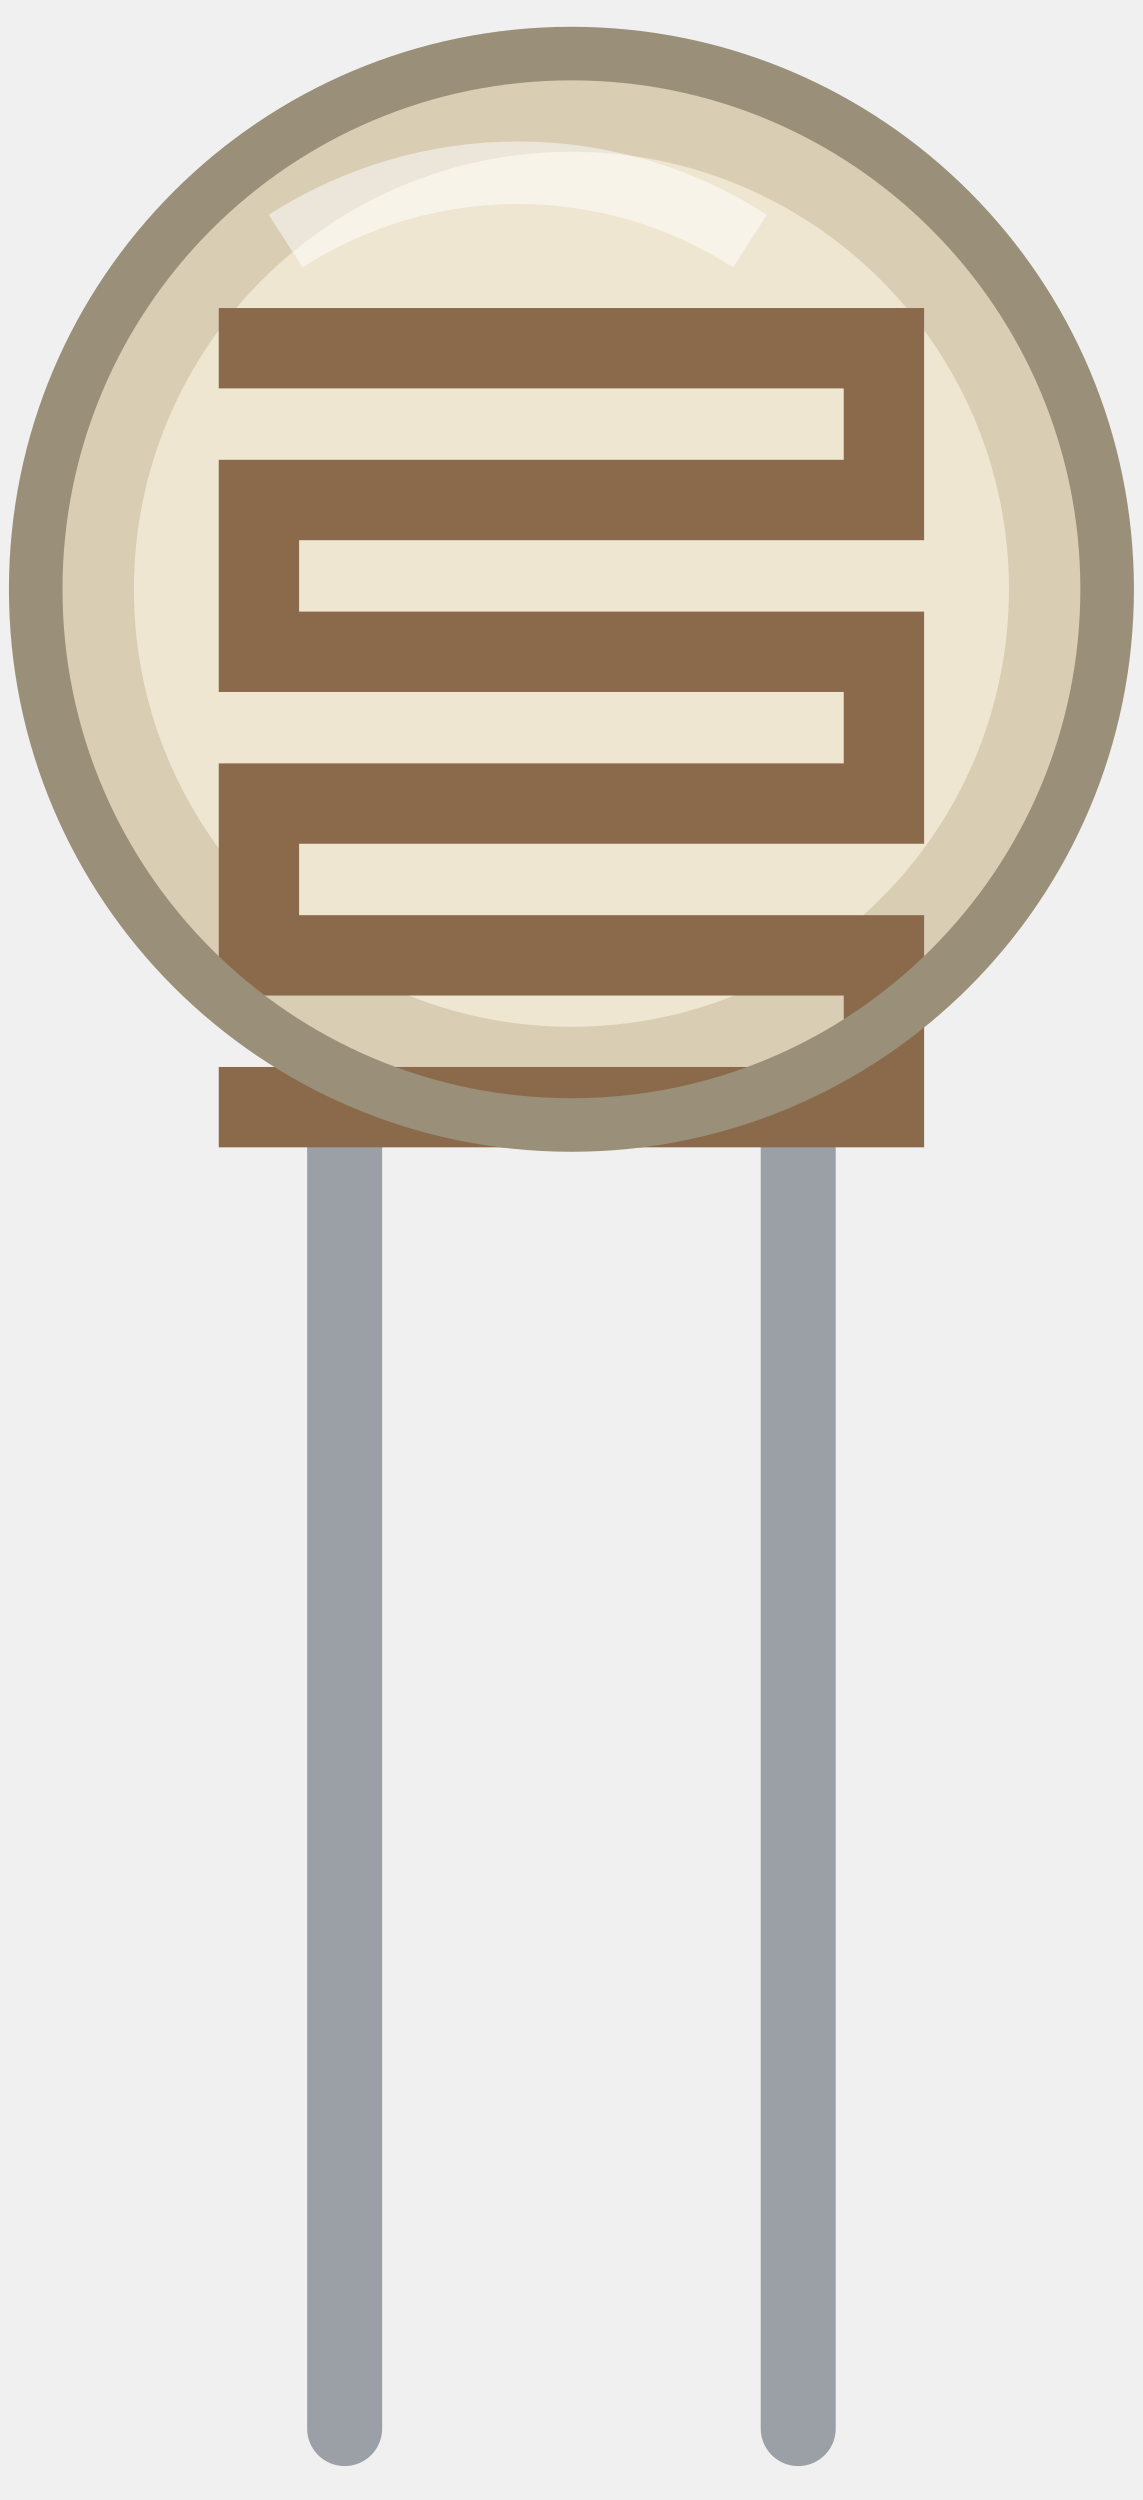
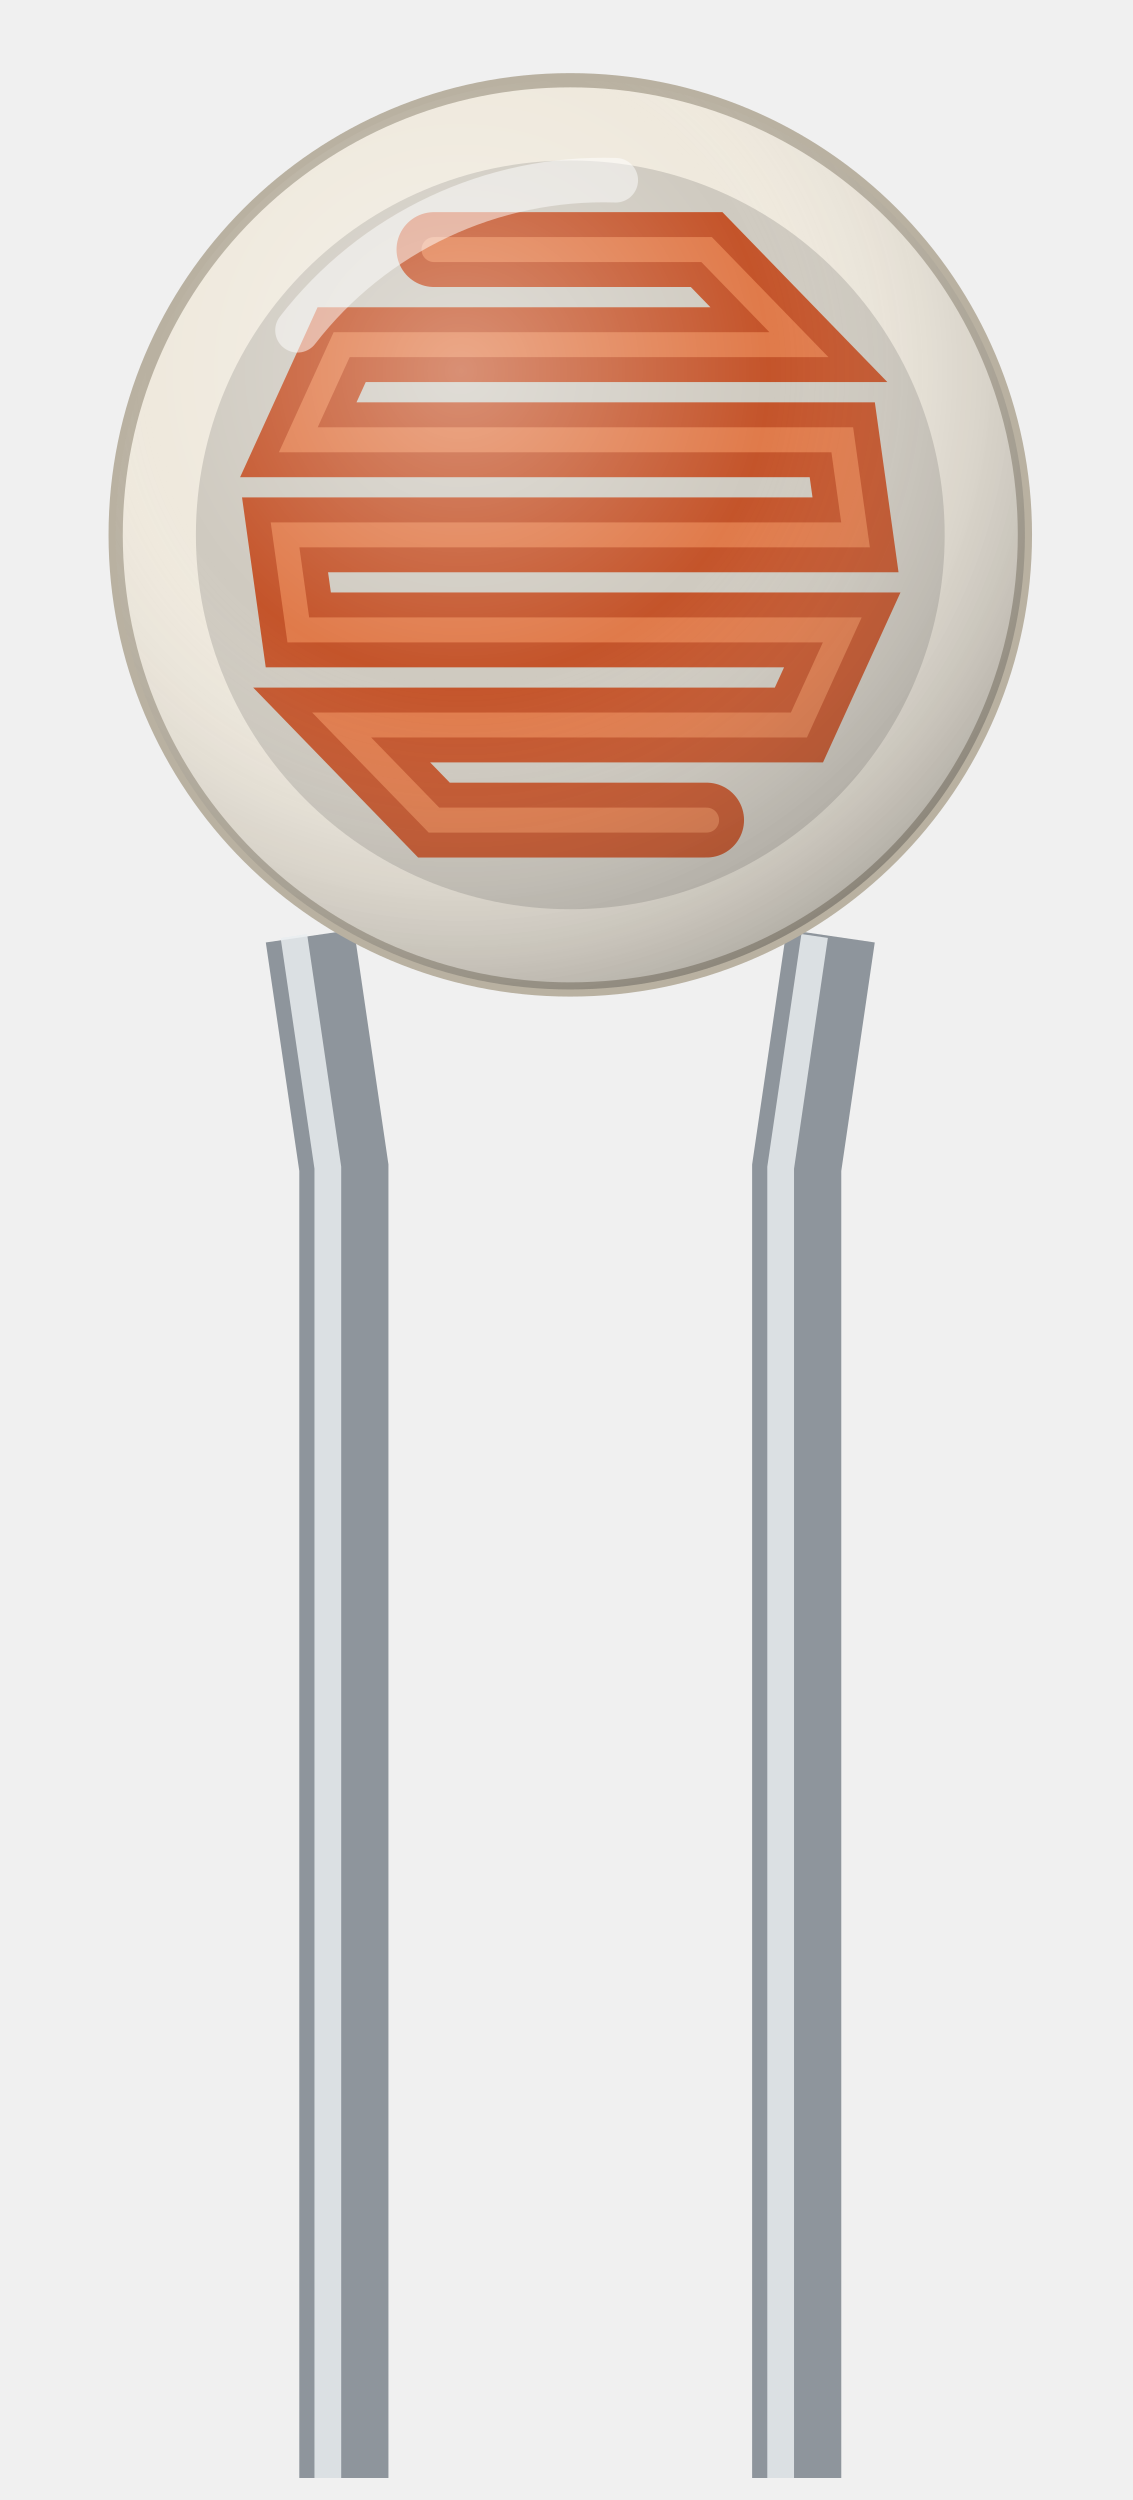
- <svg xmlns="http://www.w3.org/2000/svg" version="1.1" width="6.4mm" height="14.0mm" viewBox="0 0 6.4 14.0">
-   <g stroke="#9aa0a6" stroke-width="0.42" stroke-linecap="round" fill="none">
-     <path d="M1.93 5.6 V13.60" />
-     <path d="M4.47 5.6 V13.60" />
-   </g>
-   <ellipse cx="3.20" cy="3.3" rx="3.0" ry="3.0" fill="#d9cdb4" />
-   <ellipse cx="3.20" cy="3.3" rx="3.0" ry="3.0" fill="none" stroke="#a8998a" stroke-width="0.25" />
-   <ellipse cx="3.20" cy="3.3" rx="2.45" ry="2.45" fill="#efe6d2" />
-   <path d="M1.45 1.95 h3.5 v0.85 h-3.5 v0.85 h3.5 v0.85 h-3.5 v0.85 h3.5 v0.85 h-3.5" fill="none" stroke="#8a6a4a" stroke-width="0.45" stroke-linecap="square" />
-   <ellipse cx="3.20" cy="3.3" rx="3.0" ry="3.0" fill="none" stroke="#9a8f78" stroke-width="0.3" />
-   <path d="M1.60 1.35 a2.4 2.4 0 0 1 2.6 0" fill="none" stroke="#ffffff" stroke-width="0.35" opacity="0.5" />
+ <svg xmlns="http://www.w3.org/2000/svg" version="1.1" width="24px" height="53px" viewBox="0 0 24 53">
+   <defs>
+     <linearGradient id="luz" x1="0" y1="0" x2="0" y2="1">
+       <stop offset="0" stop-color="#ffffff" stop-opacity="0.16" />
+       <stop offset="0.45" stop-color="#ffffff" stop-opacity="0" />
+       <stop offset="1" stop-color="#000000" stop-opacity="0.22" />
+     </linearGradient>
+     <linearGradient id="metal" x1="0" y1="0" x2="0" y2="1">
+       <stop offset="0" stop-color="#f4f6f8" />
+       <stop offset="0.5" stop-color="#b9bfc6" />
+       <stop offset="1" stop-color="#868d95" />
+     </linearGradient>
+     <linearGradient id="metal-h" x1="0" y1="0" x2="1" y2="0">
+       <stop offset="0" stop-color="#8a9199" />
+       <stop offset="0.35" stop-color="#eef1f4" />
+       <stop offset="0.7" stop-color="#b3b9c0" />
+       <stop offset="1" stop-color="#7c838b" />
+     </linearGradient>
+     <radialGradient id="lata" cx="0.4" cy="0.38" r="0.66">
+       <stop offset="0" stop-color="#f6f8fa" />
+       <stop offset="0.6" stop-color="#c3c9cf" />
+       <stop offset="1" stop-color="#8c939b" />
+     </radialGradient>
+     <linearGradient id="plastico" x1="0" y1="0" x2="0" y2="1">
+       <stop offset="0" stop-color="#3a3c40" />
+       <stop offset="1" stop-color="#16171a" />
+     </linearGradient>
+     <linearGradient id="ouro" x1="0" y1="0" x2="0" y2="1">
+       <stop offset="0" stop-color="#f4dc8c" />
+       <stop offset="1" stop-color="#b88a2c" />
+     </linearGradient>
+     <linearGradient id="cilindro" x1="0" y1="0" x2="0" y2="1">
+       <stop offset="0" stop-color="#000000" stop-opacity="0.28" />
+       <stop offset="0.28" stop-color="#ffffff" stop-opacity="0.22" />
+       <stop offset="0.42" stop-color="#ffffff" stop-opacity="0.05" />
+       <stop offset="0.75" stop-color="#000000" stop-opacity="0.08" />
+       <stop offset="1" stop-color="#000000" stop-opacity="0.35" />
+     </linearGradient>
+     <linearGradient id="cilindro-v" x1="0" y1="0" x2="1" y2="0">
+       <stop offset="0" stop-color="#000000" stop-opacity="0.35" />
+       <stop offset="0.22" stop-color="#ffffff" stop-opacity="0.22" />
+       <stop offset="0.38" stop-color="#ffffff" stop-opacity="0.04" />
+       <stop offset="0.8" stop-color="#000000" stop-opacity="0.1" />
+       <stop offset="1" stop-color="#000000" stop-opacity="0.4" />
+     </linearGradient>
+     <radialGradient id="disco" cx="0.38" cy="0.32" r="0.75">
+       <stop offset="0" stop-color="#ffffff" stop-opacity="0.35" />
+       <stop offset="0.45" stop-color="#ffffff" stop-opacity="0" />
+       <stop offset="1" stop-color="#000000" stop-opacity="0.3" />
+     </radialGradient>
+     <linearGradient id="cobre" x1="0" y1="0" x2="1" y2="0">
+       <stop offset="0" stop-color="#6e3b14" />
+       <stop offset="0.25" stop-color="#d98c4a" />
+       <stop offset="0.45" stop-color="#f0b27a" />
+       <stop offset="0.75" stop-color="#b8692e" />
+       <stop offset="1" stop-color="#5e3110" />
+     </linearGradient>
+     <linearGradient id="ferrite" x1="0" y1="0" x2="1" y2="0">
+       <stop offset="0" stop-color="#1c1d20" />
+       <stop offset="0.3" stop-color="#55575c" />
+       <stop offset="0.6" stop-color="#3a3c40" />
+       <stop offset="1" stop-color="#16171a" />
+     </linearGradient>
+     <linearGradient id="vidro" x1="0" y1="0" x2="0" y2="1">
+       <stop offset="0" stop-color="#d6e4ec" stop-opacity="0.5" />
+       <stop offset="0.25" stop-color="#ffffff" stop-opacity="0.3" />
+       <stop offset="0.55" stop-color="#dfe9ef" stop-opacity="0.08" />
+       <stop offset="1" stop-color="#9fb4c0" stop-opacity="0.4" />
+     </linearGradient>
+   </defs>
+   <path d="M6.57 19.843 L7.29 24.756 L7.29 52.534" fill="none" stroke="#8e959c" stroke-width="1.89" stroke-linecap="butt" />
+   <path d="M6.23 19.843 L6.95 24.756 L6.95 52.534" fill="none" stroke="#e9edf0" stroke-width="0.567" stroke-linecap="butt" stroke-opacity="0.85" />
+   <path d="M17.61 19.843 L16.89 24.756 L16.89 52.534" fill="none" stroke="#8e959c" stroke-width="1.89" stroke-linecap="butt" />
+   <path d="M17.27 19.843 L16.55 24.756 L16.55 52.534" fill="none" stroke="#e9edf0" stroke-width="0.567" stroke-linecap="butt" stroke-opacity="0.85" />
+   <circle cx="12.09" cy="11.339" r="9.638" fill="#efe9dd" stroke="#b9b1a1" stroke-width="0.302" />
+   <circle cx="12.09" cy="11.339" r="7.937" fill="#cfcac0" />
+   <path d="M9.2 5.291 L14.98 5.291 L16.937 7.307 L7.243 7.307 L6.324 9.323 L17.856 9.323 L18.137 11.339 L6.043 11.339 L6.324 13.354 L17.856 13.354 L16.937 15.37 L7.243 15.37 L9.2 17.386 L14.98 17.386" fill="none" stroke="#c4542a" stroke-width="1.587" stroke-linecap="round" />
+   <path d="M9.2 5.291 L14.98 5.291 L16.937 7.307 L7.243 7.307 L6.324 9.323 L17.856 9.323 L18.137 11.339 L6.043 11.339 L6.324 13.354 L17.856 13.354 L16.937 15.37 L7.243 15.37 L9.2 17.386 L14.98 17.386" fill="none" stroke="#e07a4a" stroke-width="0.529" stroke-linecap="round" />
+   <circle cx="12.09" cy="11.339" r="9.638" fill="url(#disco)" />
+   <path d="M6.307 7.002 A8.192 8.192 0 0 1 13.054 3.821" fill="none" stroke="#ffffff" stroke-width="0.945" stroke-linecap="round" stroke-opacity="0.5" />
</svg>
